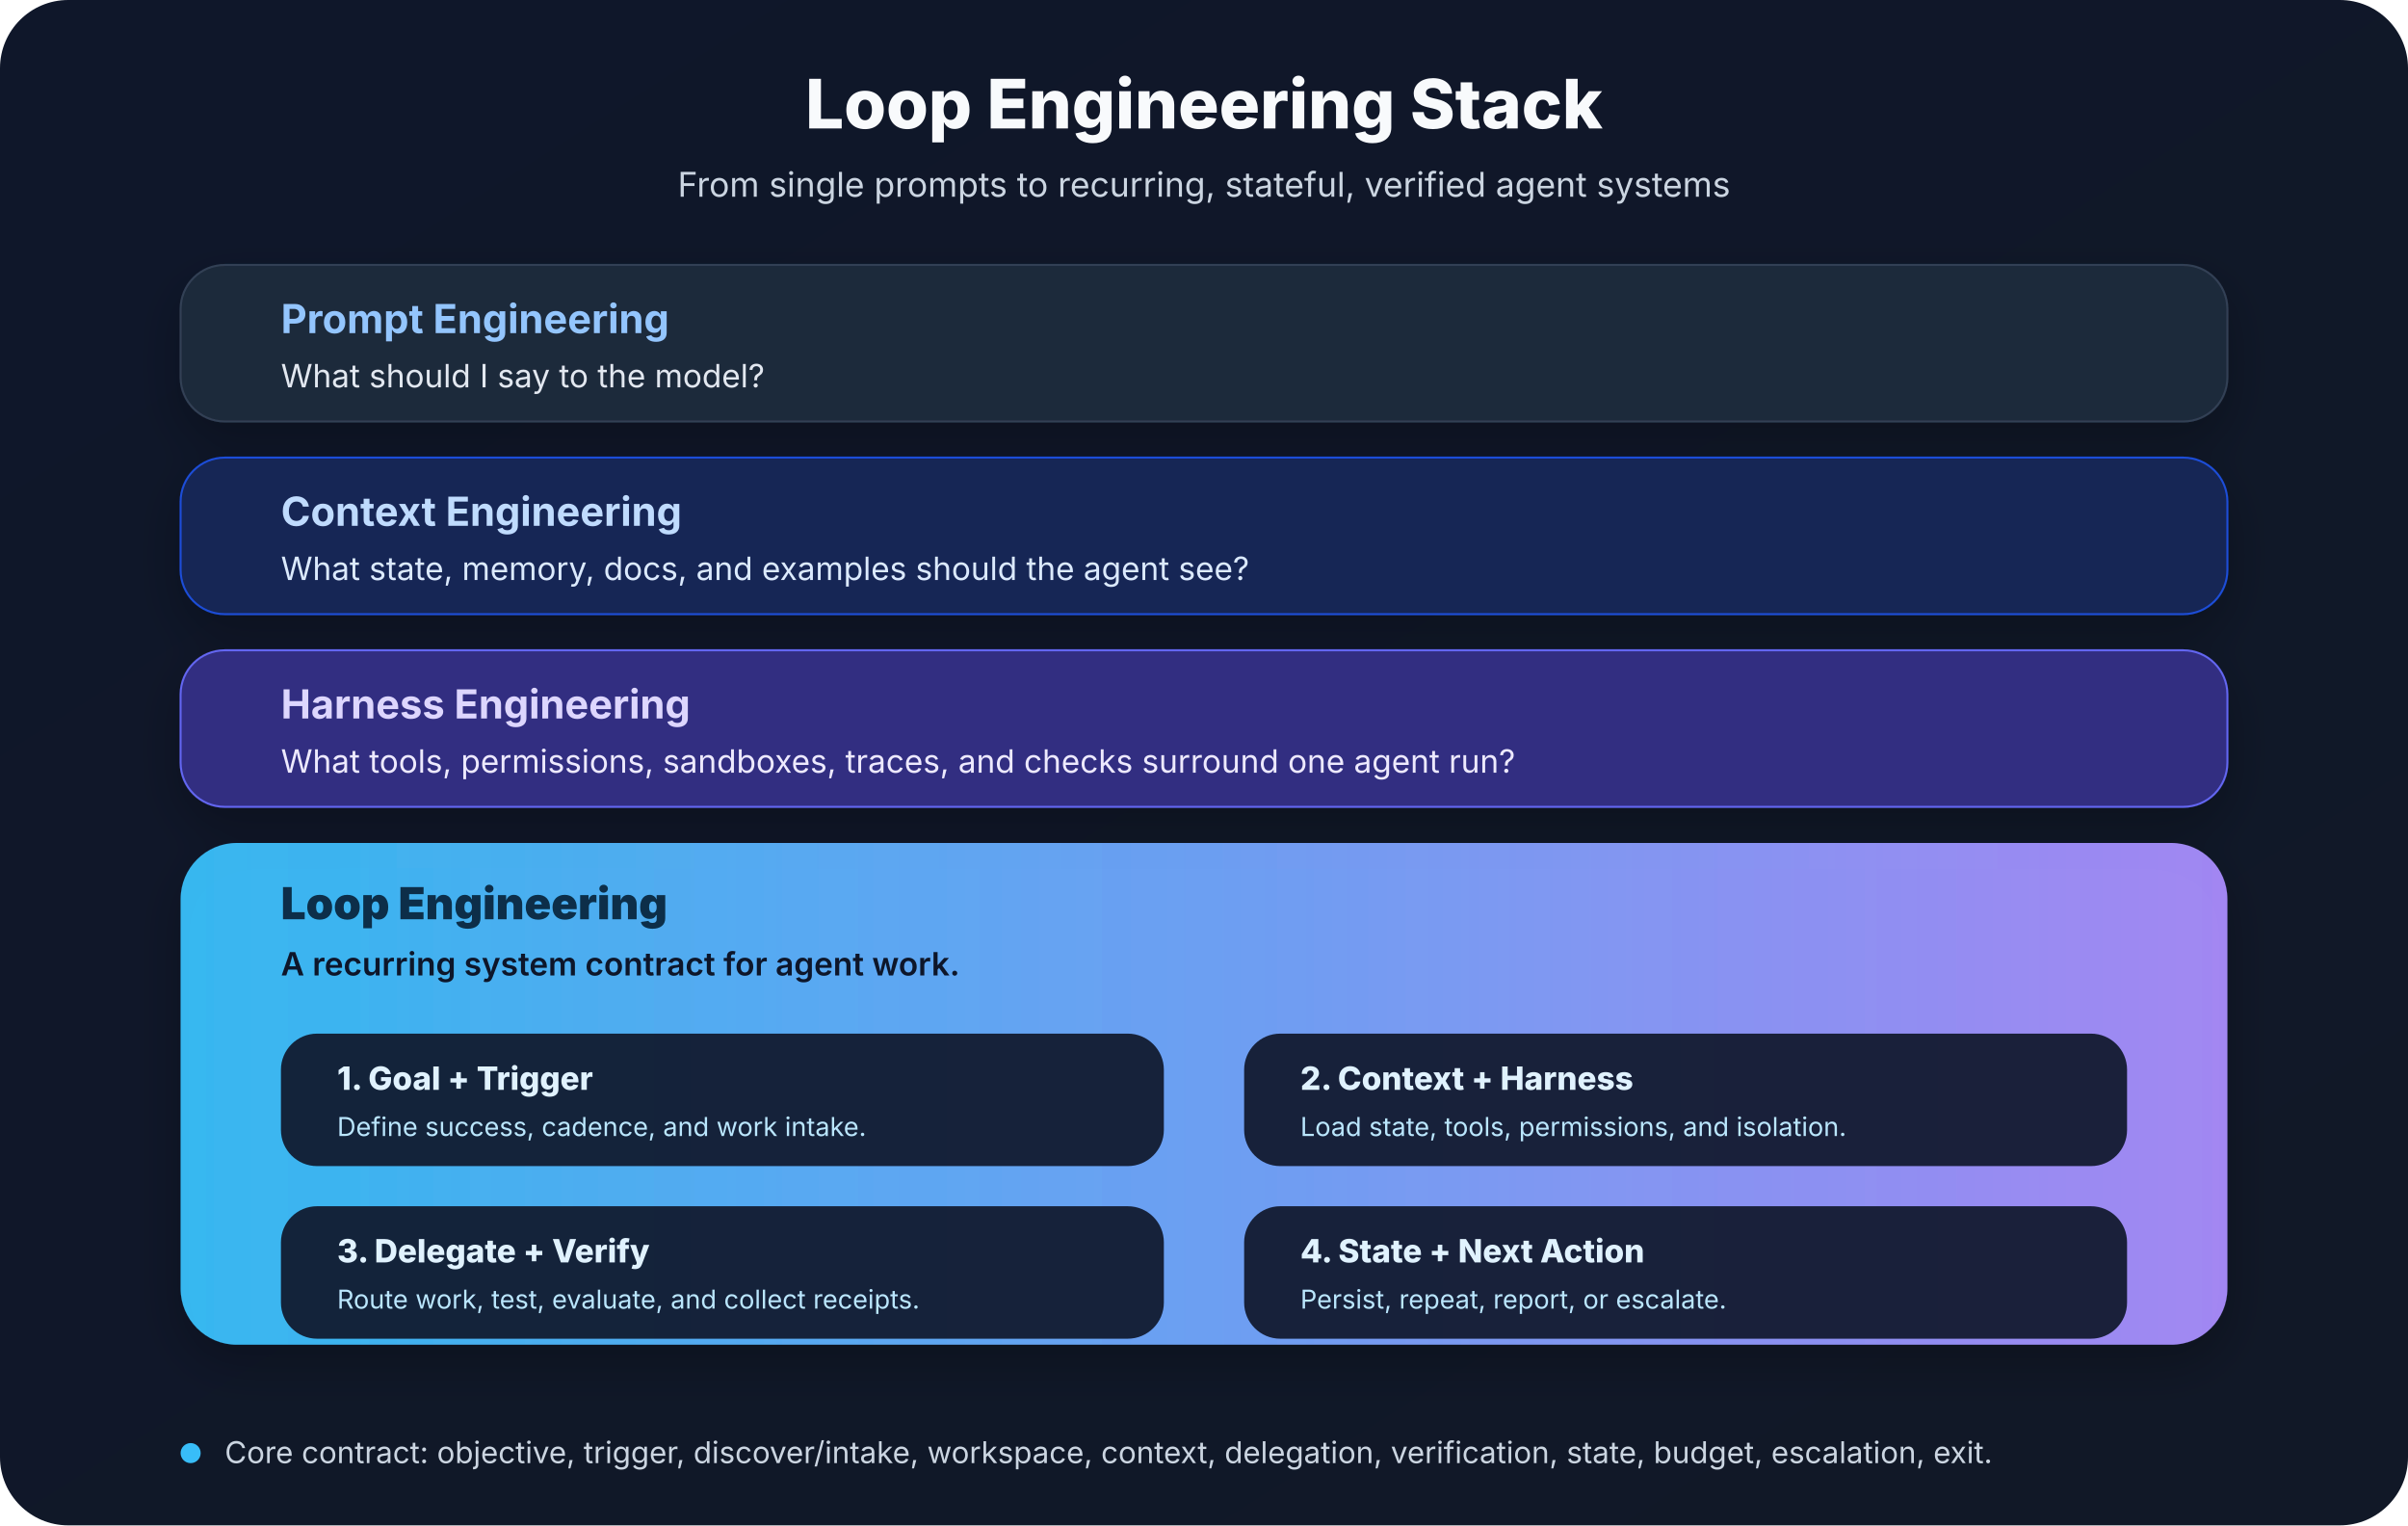
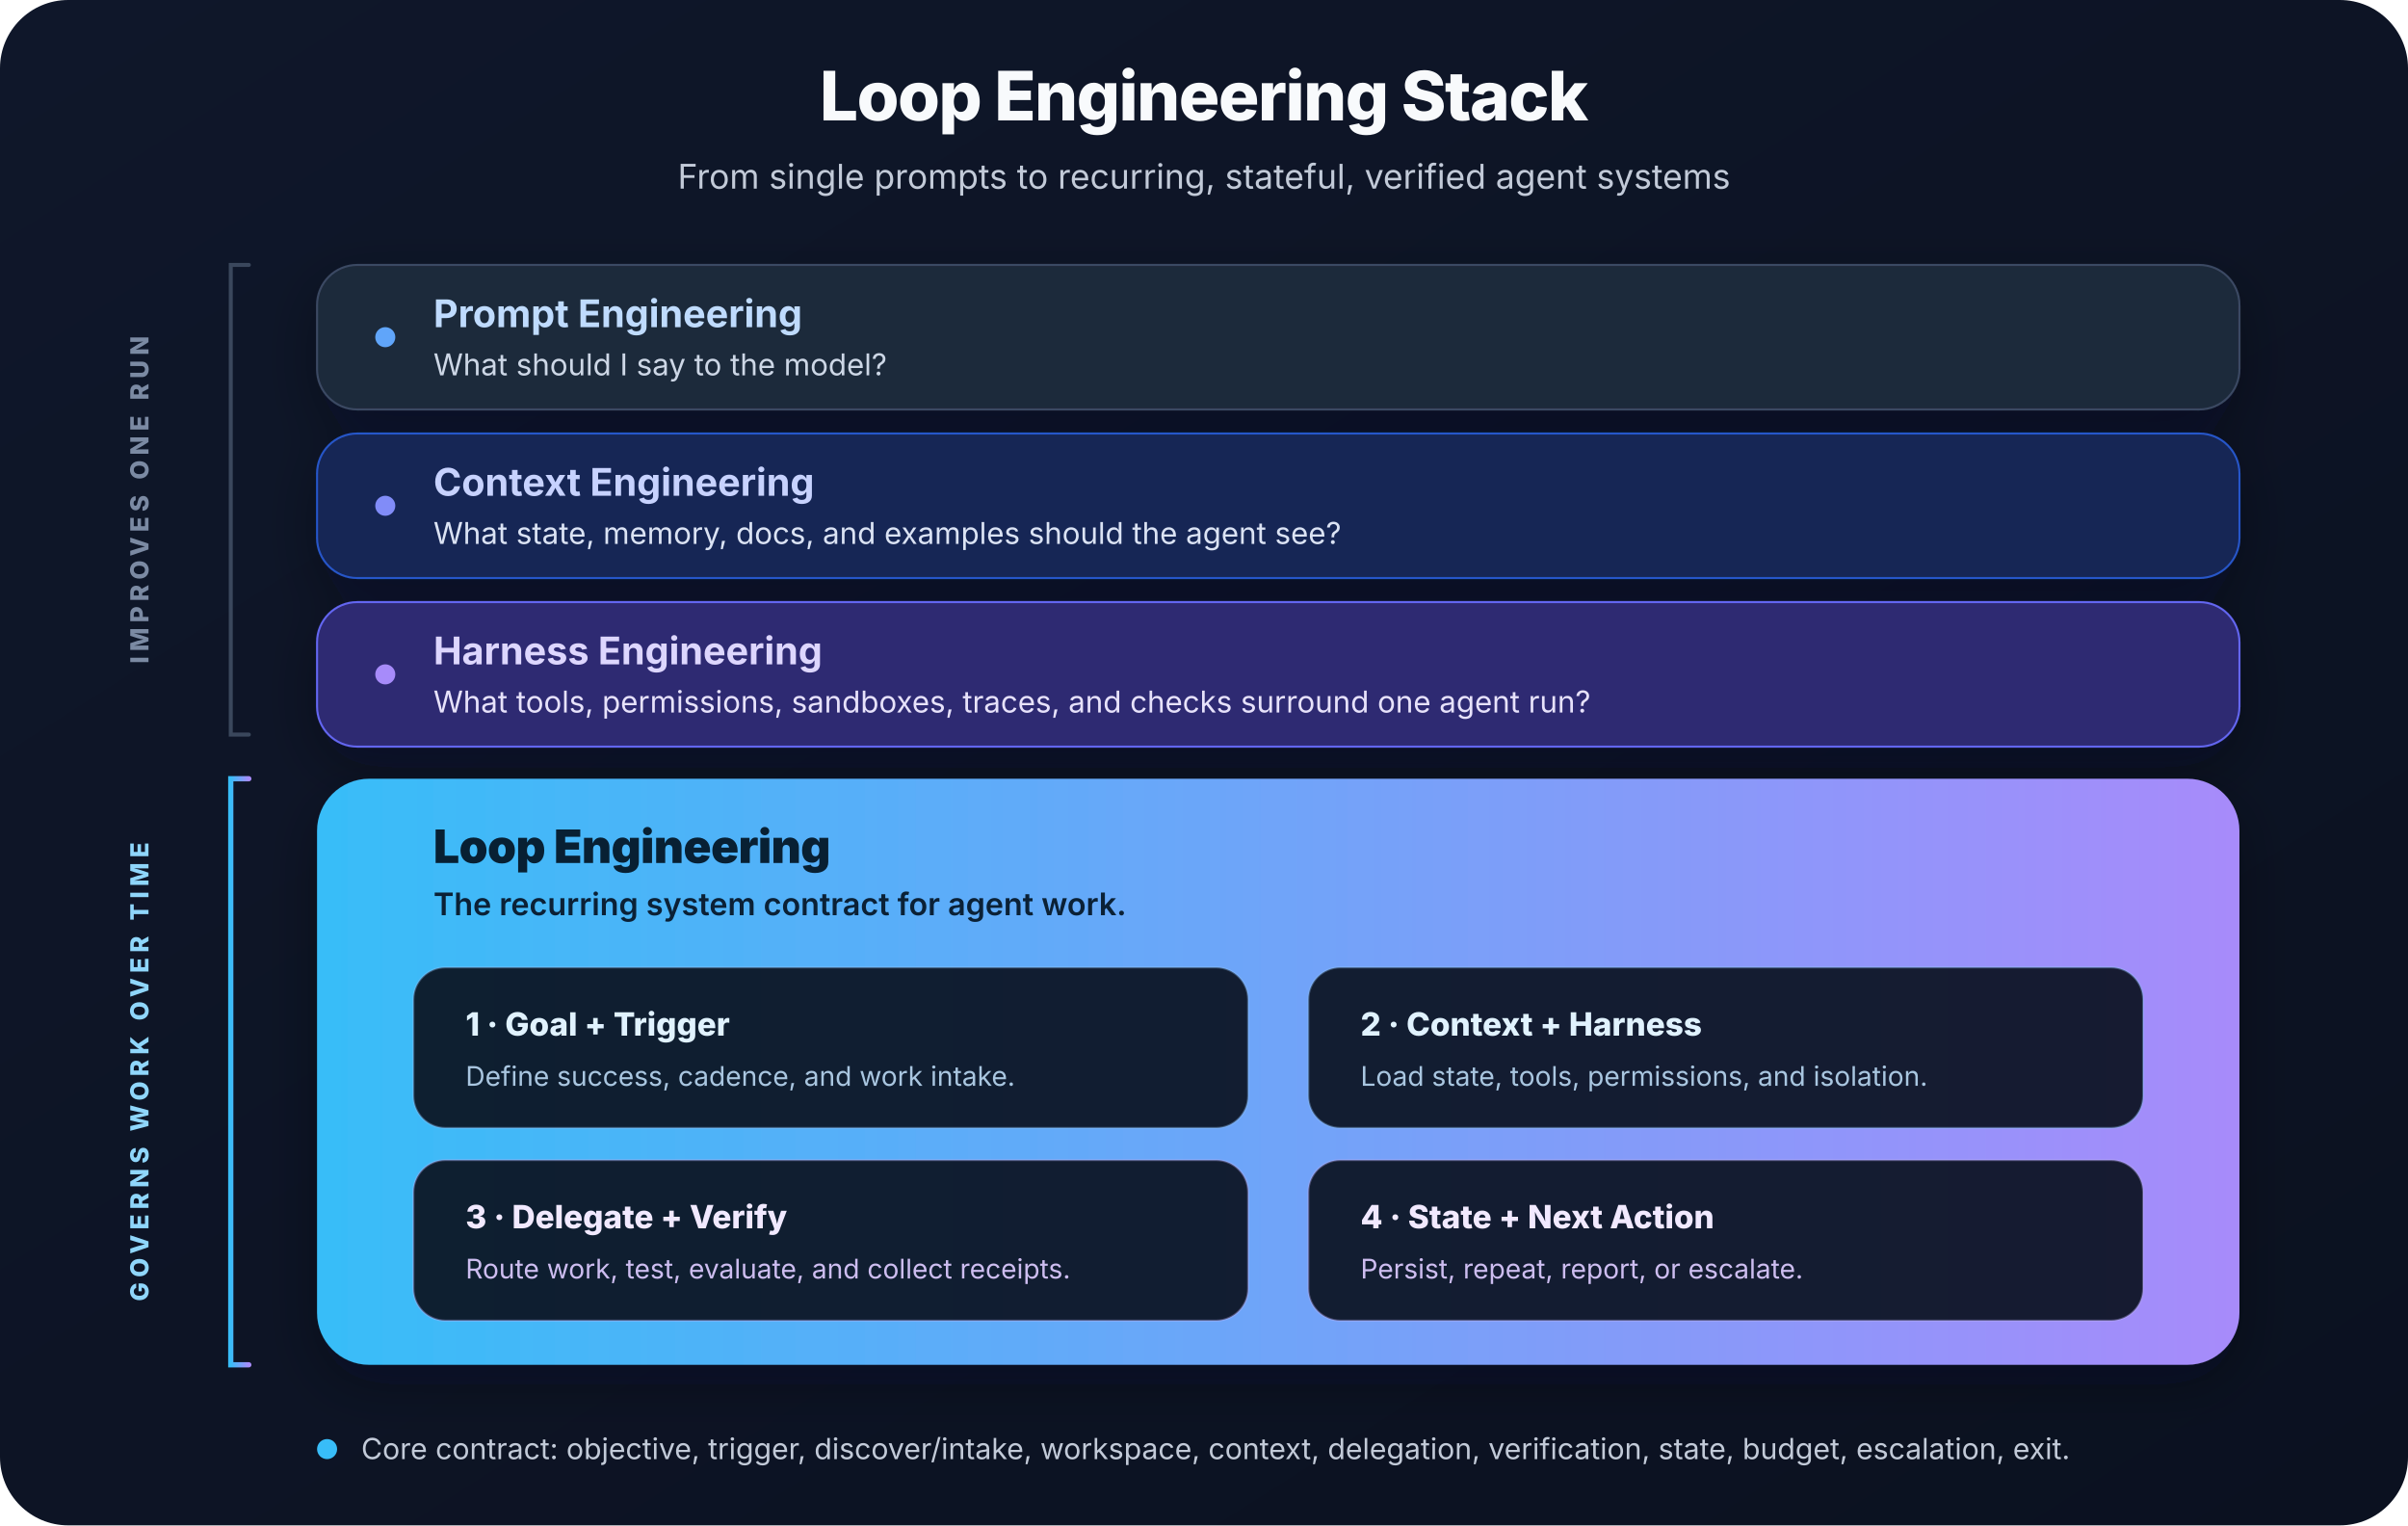
- <svg xmlns="http://www.w3.org/2000/svg" width="1200" height="760" viewBox="0 0 1200 760" role="img" aria-labelledby="title desc">
+ <svg xmlns="http://www.w3.org/2000/svg" width="1200" height="760" viewBox="0 0 1200 760" role="img" aria-labelledby="title desc" font-family="Inter, ui-sans-serif, system-ui, -apple-system, Segoe UI, sans-serif">
  <defs>
    <linearGradient id="bg" x1="0" y1="0" x2="1" y2="1">
      <stop offset="0%" stop-color="#0f172a" />
-       <stop offset="100%" stop-color="#111827" />
+       <stop offset="100%" stop-color="#0b1120" />
    </linearGradient>
    <linearGradient id="loop" x1="0" y1="0" x2="1" y2="0">
      <stop offset="0%" stop-color="#38bdf8" />
      <stop offset="100%" stop-color="#a78bfa" />
    </linearGradient>
-     <filter id="shadow" x="-20%" y="-20%" width="140%" height="140%">
-       <feDropShadow dx="0" dy="10" stdDeviation="12" flood-color="#000000" flood-opacity="0.25" />
+     <filter id="shadow" x="-20%" y="-20%" width="140%" height="140%" color-interpolation-filters="sRGB">
+       <feDropShadow dx="0" dy="10" stdDeviation="14" flood-color="#020617" flood-opacity="0.32" />
    </filter>
  </defs>
  <rect width="1200" height="760" rx="34" fill="url(#bg)" />
-   <text x="600" y="64" text-anchor="middle" fill="#f8fafc" font-family="Inter, ui-sans-serif, system-ui, -apple-system, Segoe UI, sans-serif" font-size="34" font-weight="800">Loop Engineering Stack</text>
-   <text x="600" y="98" text-anchor="middle" fill="#cbd5e1" font-family="Inter, ui-sans-serif, system-ui, -apple-system, Segoe UI, sans-serif" font-size="17">From single prompts to recurring, stateful, verified agent systems</text>
+   <text x="600" y="60" text-anchor="middle" fill="#f8fafc" font-size="34" font-weight="800" letter-spacing="-0.02em">Loop Engineering Stack</text>
+   <text x="600" y="94" text-anchor="middle" fill="#c2cad8" font-size="17">From single prompts to recurring, stateful, verified agent systems</text>
+   <g stroke-linecap="round">
+     <path d="M124 132 H115 V366 H124" fill="none" stroke="#3a475c" stroke-width="2" />
+     <path d="M124 388 H115 V680 H124" fill="none" stroke="url(#loop)" stroke-width="2.6" />
+   </g>
+   <text transform="translate(74 249) rotate(-90)" text-anchor="middle" fill="#7b8aa3" font-size="12.5" font-weight="800" letter-spacing="0.2em">IMPROVES ONE RUN</text>
+   <text transform="translate(74 534) rotate(-90)" text-anchor="middle" fill="#8fd6fb" font-size="12.5" font-weight="800" letter-spacing="0.2em">GOVERNS WORK OVER TIME</text>
  <g filter="url(#shadow)">
-     <rect x="90" y="132" width="1020" height="78" rx="22" fill="#1e293b" stroke="#334155" />
-     <text x="140" y="166" fill="#93c5fd" font-family="Inter, ui-sans-serif, system-ui, -apple-system, Segoe UI, sans-serif" font-size="20" font-weight="700">Prompt Engineering</text>
-     <text x="140" y="193" fill="#e2e8f0" font-family="Inter, ui-sans-serif, system-ui, -apple-system, Segoe UI, sans-serif" font-size="16">What should I say to the model?</text>
-     <rect x="90" y="228" width="1020" height="78" rx="22" fill="#172554" stroke="#1d4ed8" />
-     <text x="140" y="262" fill="#bfdbfe" font-family="Inter, ui-sans-serif, system-ui, -apple-system, Segoe UI, sans-serif" font-size="20" font-weight="700">Context Engineering</text>
-     <text x="140" y="289" fill="#dbeafe" font-family="Inter, ui-sans-serif, system-ui, -apple-system, Segoe UI, sans-serif" font-size="16">What state, memory, docs, and examples should the agent see?</text>
-     <rect x="90" y="324" width="1020" height="78" rx="22" fill="#312e81" stroke="#6366f1" />
-     <text x="140" y="358" fill="#ddd6fe" font-family="Inter, ui-sans-serif, system-ui, -apple-system, Segoe UI, sans-serif" font-size="20" font-weight="700">Harness Engineering</text>
-     <text x="140" y="385" fill="#ede9fe" font-family="Inter, ui-sans-serif, system-ui, -apple-system, Segoe UI, sans-serif" font-size="16">What tools, permissions, sandboxes, traces, and checks surround one agent run?</text>
-     <rect x="90" y="420" width="1020" height="250" rx="28" fill="url(#loop)" opacity="0.96" />
-     <text x="140" y="458" fill="#082f49" font-family="Inter, ui-sans-serif, system-ui, -apple-system, Segoe UI, sans-serif" font-size="22" font-weight="900">Loop Engineering</text>
-     <text x="140" y="486" fill="#0f172a" font-family="Inter, ui-sans-serif, system-ui, -apple-system, Segoe UI, sans-serif" font-size="16" font-weight="600">A recurring system contract for agent work.</text>
+     <rect x="158" y="132" width="958" height="72" rx="20" fill="#1e293b" stroke="#3b4a63" />
+     <rect x="158" y="216" width="958" height="72" rx="20" fill="#172554" stroke="#2856c9" />
+     <rect x="158" y="300" width="958" height="72" rx="20" fill="#2e2a72" stroke="#6366f1" />
  </g>
-   <g font-family="Inter, ui-sans-serif, system-ui, -apple-system, Segoe UI, sans-serif">
-     <rect x="140" y="515" width="440" height="66" rx="18" fill="#0f172a" opacity="0.92" />
-     <text x="168" y="543" fill="#e0f2fe" font-size="16" font-weight="800">1. Goal + Trigger</text>
-     <text x="168" y="566" fill="#bae6fd" font-size="13">Define success, cadence, and work intake.</text>
-     <rect x="620" y="515" width="440" height="66" rx="18" fill="#0f172a" opacity="0.92" />
-     <text x="648" y="543" fill="#e0f2fe" font-size="16" font-weight="800">2. Context + Harness</text>
-     <text x="648" y="566" fill="#bae6fd" font-size="13">Load state, tools, permissions, and isolation.</text>
-     <rect x="140" y="601" width="440" height="66" rx="18" fill="#0f172a" opacity="0.92" />
-     <text x="168" y="629" fill="#e0f2fe" font-size="16" font-weight="800">3. Delegate + Verify</text>
-     <text x="168" y="652" fill="#bae6fd" font-size="13">Route work, test, evaluate, and collect receipts.</text>
-     <rect x="620" y="601" width="440" height="66" rx="18" fill="#0f172a" opacity="0.92" />
-     <text x="648" y="629" fill="#e0f2fe" font-size="16" font-weight="800">4. State + Next Action</text>
-     <text x="648" y="652" fill="#bae6fd" font-size="13">Persist, repeat, report, or escalate.</text>
+   <g>
+     <circle cx="192" cy="168" r="5" fill="#60a5fa" />
+     <text x="216" y="163" fill="#bfdbfe" font-size="19" font-weight="700">Prompt Engineering</text>
+     <text x="216" y="187" fill="#cdd7e6" font-size="15">What should I say to the model?</text>
+     <circle cx="192" cy="252" r="5" fill="#818cf8" />
+     <text x="216" y="247" fill="#c7d2fe" font-size="19" font-weight="700">Context Engineering</text>
+     <text x="216" y="271" fill="#dbe3f4" font-size="15">What state, memory, docs, and examples should the agent see?</text>
+     <circle cx="192" cy="336" r="5" fill="#a78bfa" />
+     <text x="216" y="331" fill="#ddd6fe" font-size="19" font-weight="700">Harness Engineering</text>
+     <text x="216" y="355" fill="#e7e2fb" font-size="15">What tools, permissions, sandboxes, traces, and checks surround one agent run?</text>
  </g>
-   <g font-family="Inter, ui-sans-serif, system-ui, -apple-system, Segoe UI, sans-serif" font-size="15">
-     <circle cx="95" cy="724" r="5" fill="#38bdf8" />
-     <text x="112" y="729" fill="#cbd5e1">Core contract: objective, trigger, discover/intake, workspace, context, delegation, verification, state, budget, escalation, exit.</text>
+   <g filter="url(#shadow)">
+     <rect x="158" y="388" width="958" height="292" rx="26" fill="url(#loop)" />
  </g>
+   <text x="216" y="430" fill="#082033" font-size="23" font-weight="900" letter-spacing="-0.01em">Loop Engineering</text>
+   <text x="216" y="456" fill="#0b2136" font-size="15.5" font-weight="600">The recurring system contract for agent work.</text>
+   <g>
+     <g transform="translate(206 482)">
+       <rect width="416" height="80" rx="16" fill="#0a1220" fill-opacity="0.92" stroke="#93c5fd" stroke-opacity="0.35" />
+       <text x="26" y="34" fill="#e0f2fe" font-size="16" font-weight="800">1 · Goal + Trigger</text>
+       <text x="26" y="59" fill="#a9c6e0" font-size="13.5">Define success, cadence, and work intake.</text>
+     </g>
+     <g transform="translate(652 482)">
+       <rect width="416" height="80" rx="16" fill="#0a1220" fill-opacity="0.92" stroke="#93c5fd" stroke-opacity="0.35" />
+       <text x="26" y="34" fill="#e0f2fe" font-size="16" font-weight="800">2 · Context + Harness</text>
+       <text x="26" y="59" fill="#a9c6e0" font-size="13.5">Load state, tools, permissions, and isolation.</text>
+     </g>
+     <g transform="translate(206 578)">
+       <rect width="416" height="80" rx="16" fill="#0a1220" fill-opacity="0.92" stroke="#c4b5fd" stroke-opacity="0.35" />
+       <text x="26" y="34" fill="#f1e9ff" font-size="16" font-weight="800">3 · Delegate + Verify</text>
+       <text x="26" y="59" fill="#cdbdf0" font-size="13.5">Route work, test, evaluate, and collect receipts.</text>
+     </g>
+     <g transform="translate(652 578)">
+       <rect width="416" height="80" rx="16" fill="#0a1220" fill-opacity="0.92" stroke="#c4b5fd" stroke-opacity="0.35" />
+       <text x="26" y="34" fill="#f1e9ff" font-size="16" font-weight="800">4 · State + Next Action</text>
+       <text x="26" y="59" fill="#cdbdf0" font-size="13.5">Persist, repeat, report, or escalate.</text>
+     </g>
+   </g>
+   <circle cx="163" cy="722" r="5" fill="#38bdf8" />
+   <text x="180" y="727" fill="#c2cad8" font-size="14.5">Core contract: objective, trigger, discover/intake, workspace, context, delegation, verification, state, budget, escalation, exit.</text>
</svg>
